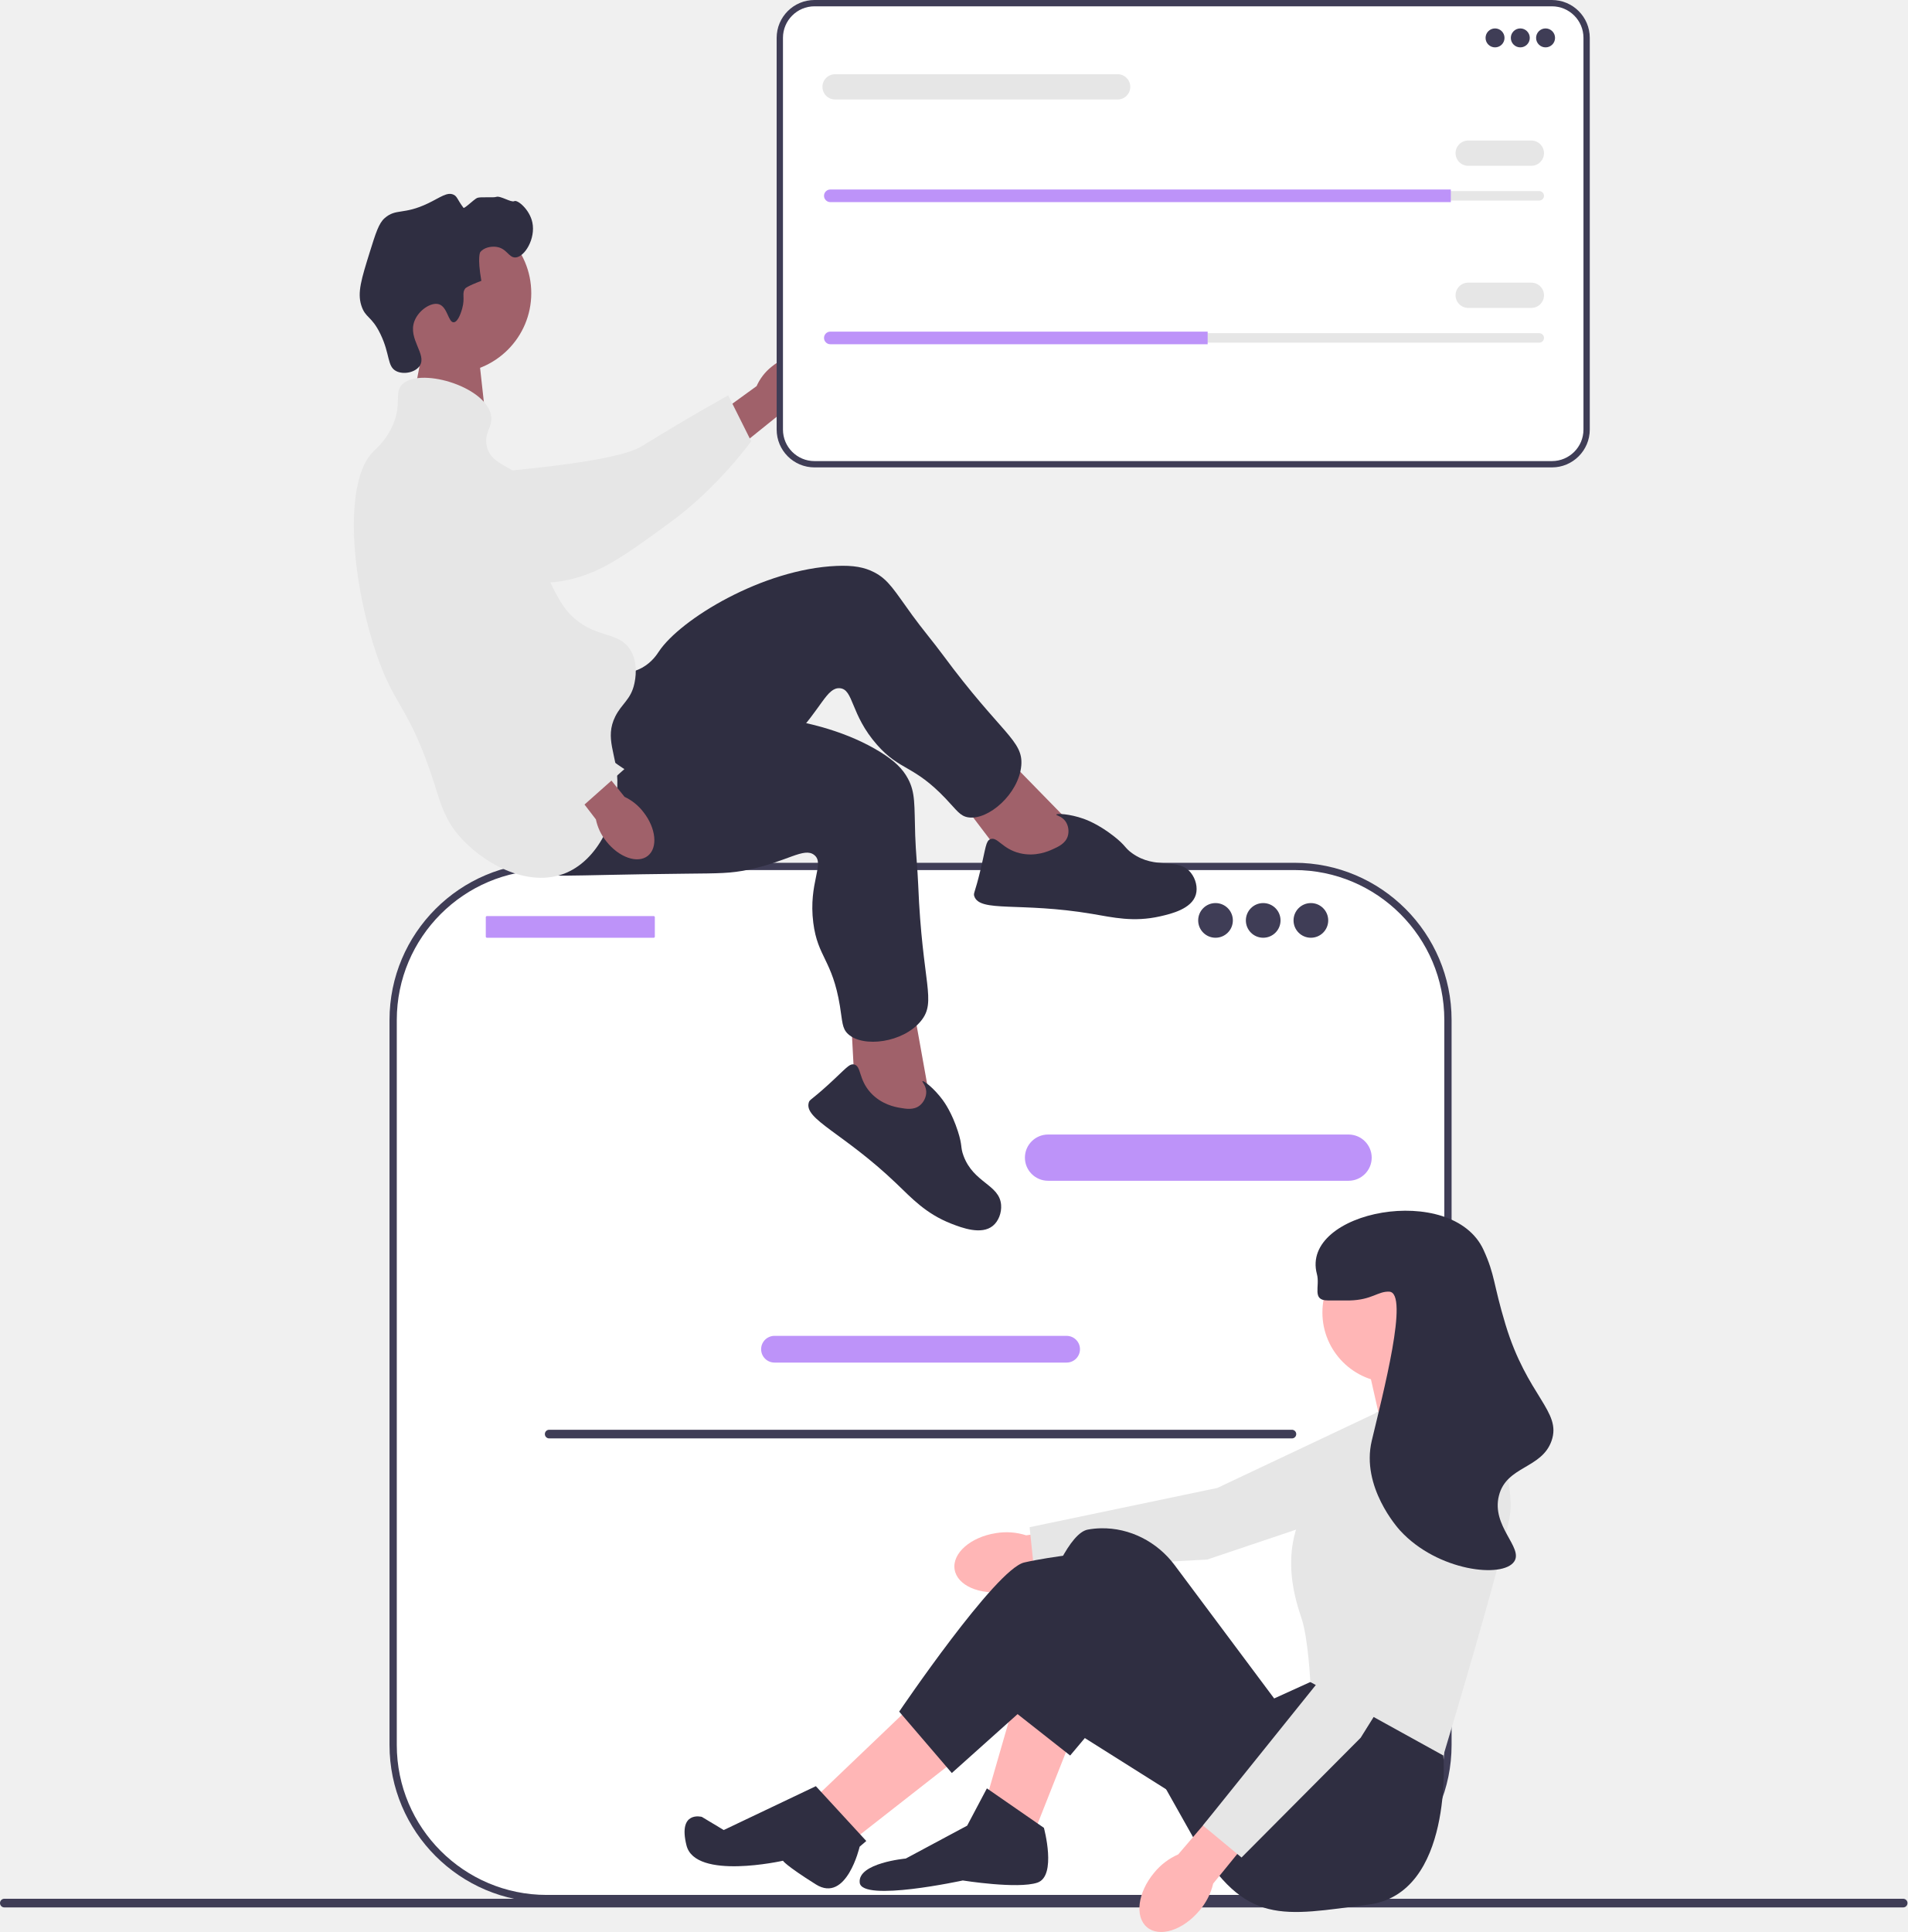
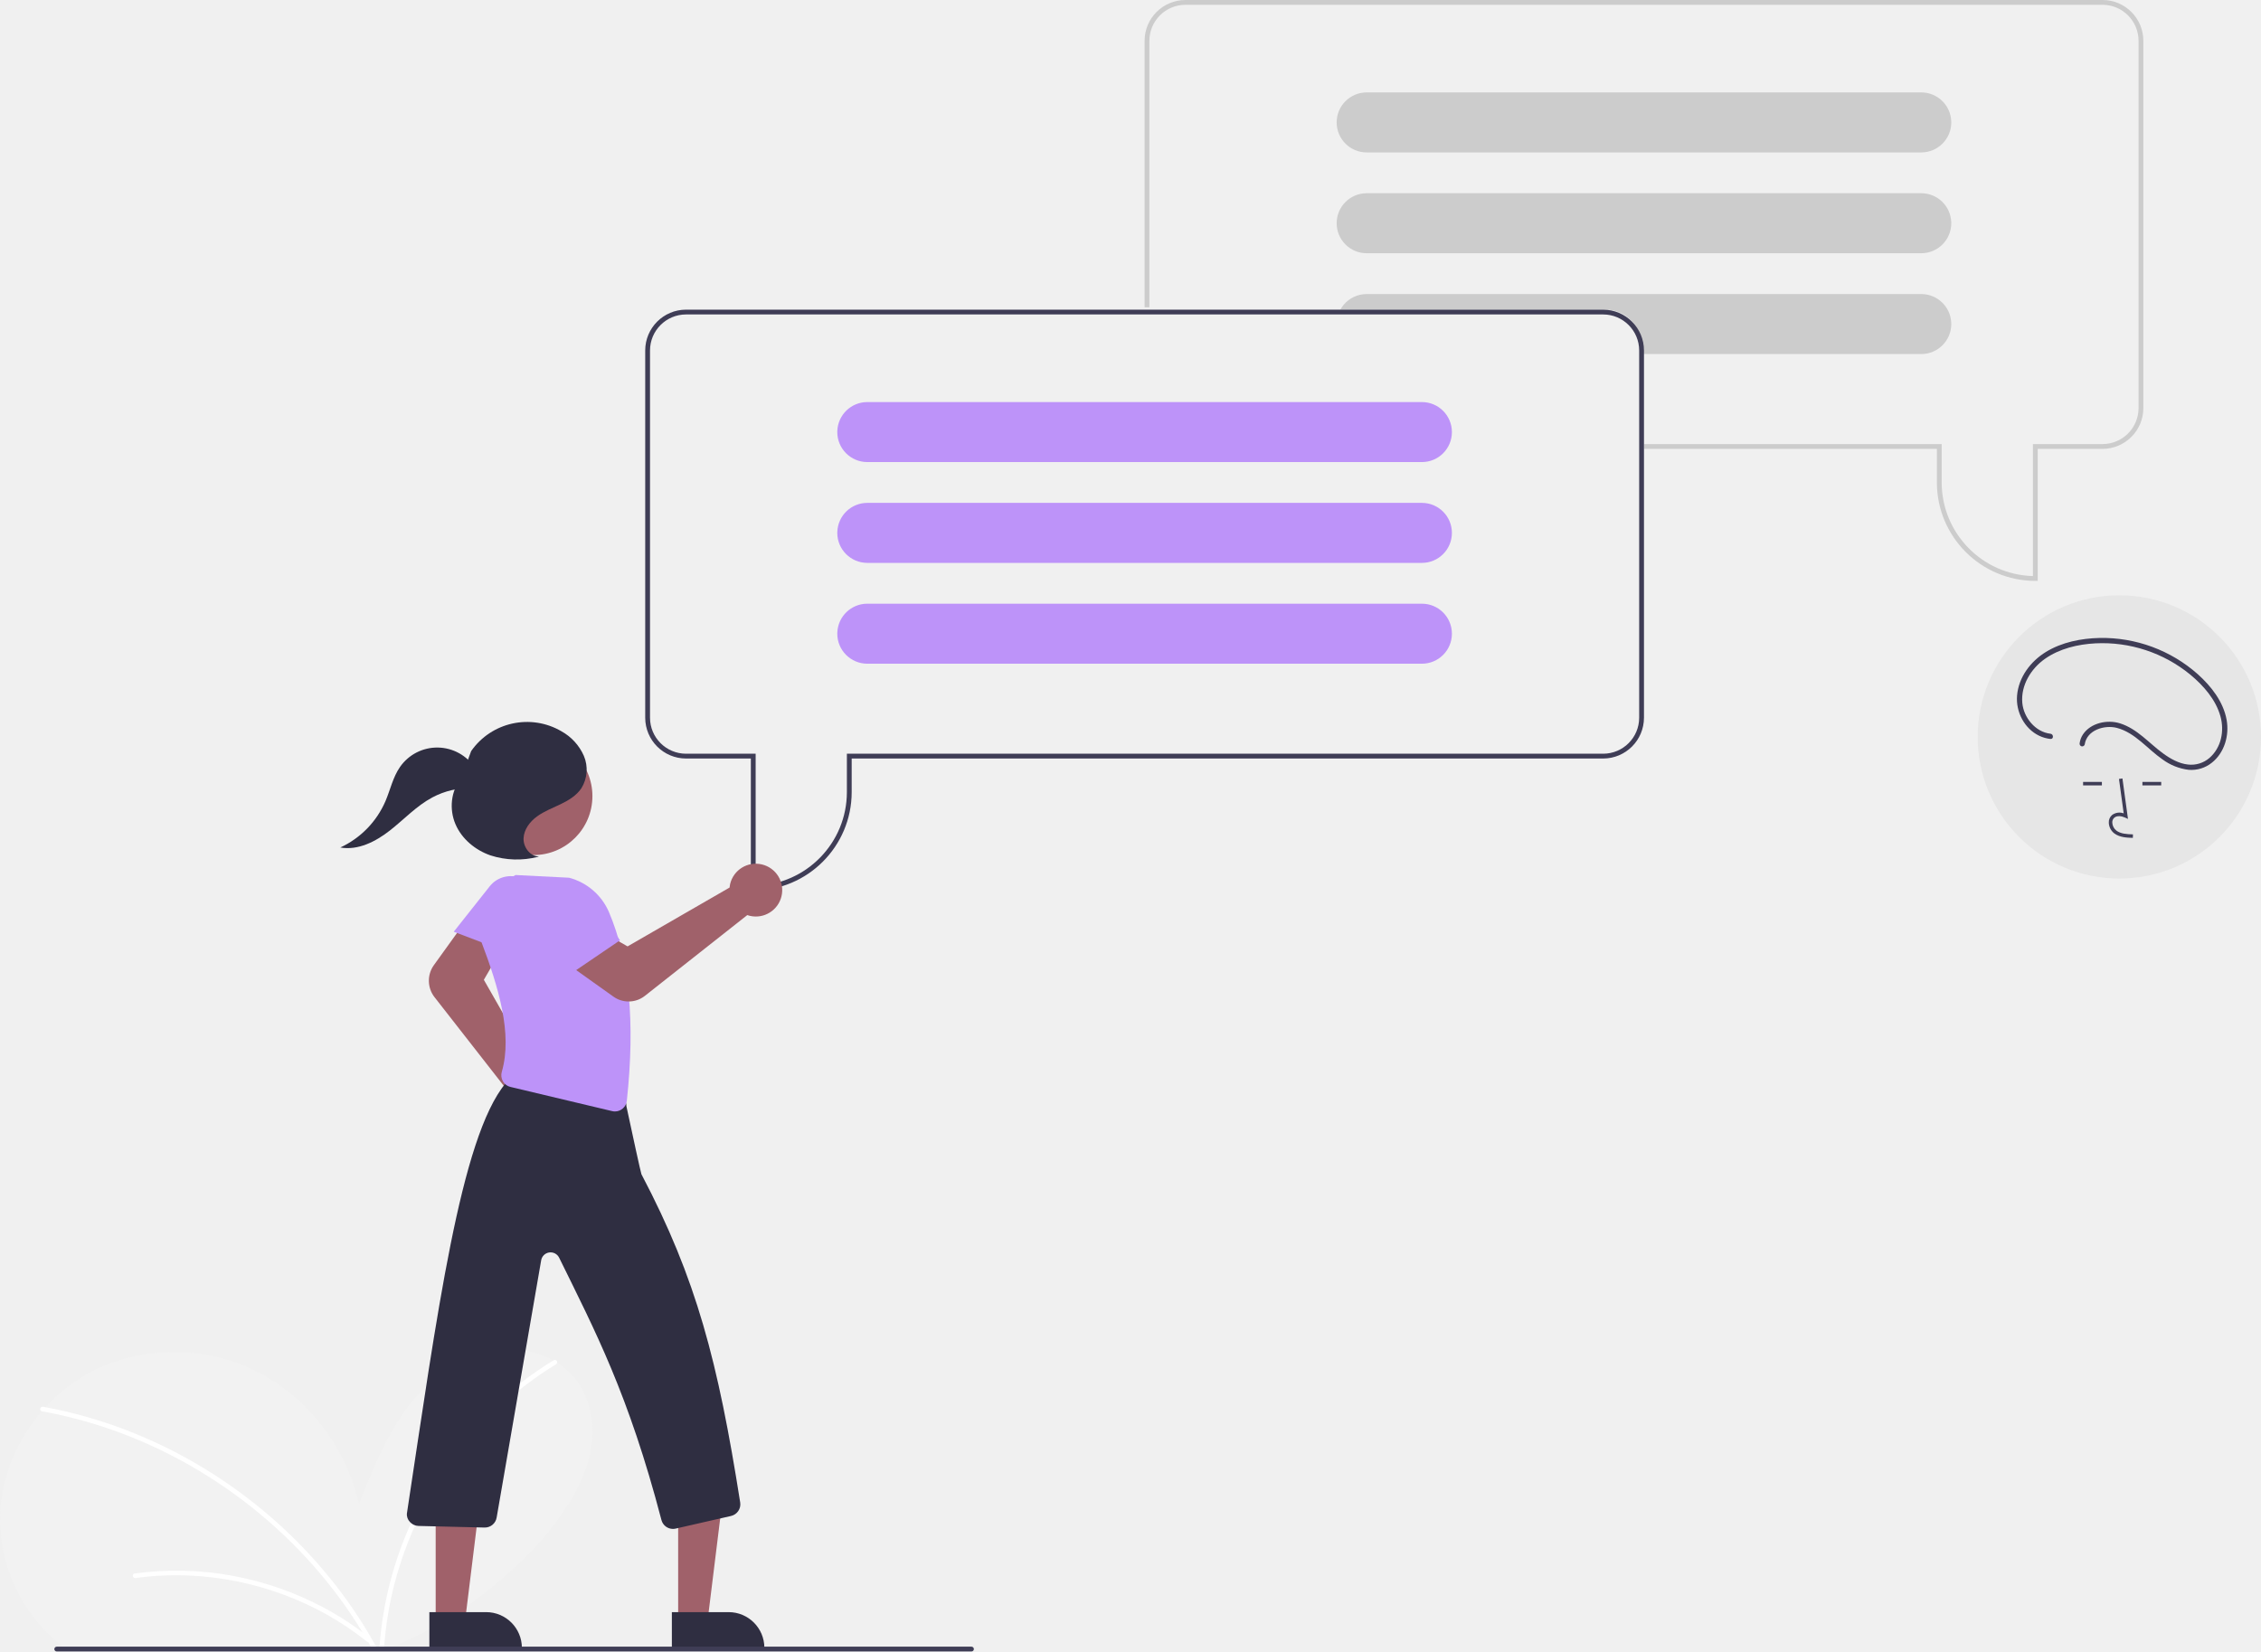
- <svg xmlns="http://www.w3.org/2000/svg" width="524.67" height="531.397" viewBox="0 0 524.67 531.397">
-   <polygon points="117.675 88.744 113.675 109.744 133.618 115.366 131.14 92.946 117.675 88.744" fill="#a0616a" />
-   <path d="M0,523.445c0,.66,.53,1.19,1.19,1.19H523.48c.66,0,1.19-.53,1.19-1.19,0-.66-.53-1.19-1.19-1.19H1.19c-.66,0-1.19,.53-1.19,1.19Z" fill="#3f3d56" />
-   <g>
-     <path d="M356.038,238.309H150.369c-23.323,0-42.23,18.907-42.23,42.23v199.433c0,23.323,18.907,42.23,42.23,42.23h205.669c23.323,0,42.23-18.907,42.23-42.23v-199.433c0-23.323-18.907-42.23-42.23-42.23v0Z" fill="#fff" />
-     <path d="M356.038,523.201H150.369c-23.837,0-43.23-19.393-43.23-43.229v-199.433c0-23.837,19.393-43.23,43.23-43.23h205.669c23.837,0,43.23,19.393,43.23,43.23v199.433c0,23.837-19.393,43.229-43.23,43.229h-0ZM150.369,239.309c-22.734,0-41.23,18.496-41.23,41.23v199.433c0,22.734,18.496,41.229,41.23,41.229h205.669c22.734,0,41.23-18.495,41.23-41.229v-199.433c0-22.734-18.496-41.23-41.23-41.23H150.369v-0Z" fill="#3f3d56" />
-     <path d="M370.936,324.77h-82.668c-3.506,0-6.359-2.853-6.359-6.359s2.853-6.359,6.359-6.359h82.668c3.506,0,6.359,2.853,6.359,6.359s-2.853,6.359-6.359,6.359h0Z" fill="#bd93f9" />
-     <path d="M293.382,374.777h-80.357c-2.026,0-3.674-1.648-3.674-3.674s1.648-3.674,3.674-3.674h80.357c2.026,0,3.674,1.648,3.674,3.674s-1.648,3.674-3.674,3.674v0Z" fill="#bd93f9" />
-     <rect x="133.618" y="251.967" width="46.498" height="5.961" rx=".31" ry=".31" fill="#bd93f9" />
-     <circle cx="334.336" cy="253.159" r="4.769" fill="#3f3d56" />
-     <circle cx="347.451" cy="253.159" r="4.769" fill="#3f3d56" />
-     <circle cx="360.566" cy="253.159" r="4.769" fill="#3f3d56" />
-     <path d="M149.868,394.445c0,.66,.53,1.19,1.19,1.19h204.29c.66,0,1.19-.53,1.19-1.19,0-.66-.53-1.19-1.19-1.19H151.058c-.66,0-1.19,.53-1.19,1.19Z" fill="#3f3d56" />
-   </g>
-   <g>
-     <path id="uuid-d0b76542-8f08-4363-846d-0cc3b89caf22-445" d="M212.173,100.917c4.349-3.594,9.729-4.263,12.015-1.494,2.287,2.768,.614,7.924-3.737,11.519-1.718,1.46-3.761,2.487-5.958,2.995l-18.62,14.994-6.85-8.888,19.083-13.838c.914-2.062,2.308-3.875,4.066-5.288h-0Z" fill="#a0616a" />
-     <path d="M104.553,134.747c-.009-.663-.003-6.447,4.279-10.103,4.919-4.199,11.86-2.5,14.294-1.904,5.624,1.377,6.085,3.79,11.366,6.268,9.88,4.637-2.499,2.264,3.38,.777,2.035-.515,31.312-2.545,38.6-7.031,14.174-8.724,23.831-14.013,23.831-14.013l6.313,12.626s-9.129,12.694-21.977,22.097c-13.179,9.646-19.769,14.469-29.783,16.332-.862,.16-22.072,3.782-39.155-8.981-3.897-2.911-11.036-8.245-11.147-16.07v0Z" fill="#e6e6e6" />
-     <circle cx="124.136" cy="80.643" r="21.993" fill="#a0616a" />
-     <g>
-       <polygon points="296.375 228.398 273.725 205.213 262.034 217.409 278.908 239.639 295.646 241.553 296.375 228.398" fill="#a0616a" />
-       <path d="M167.046,184.922c1.325,.11,5.535,.953,9.558-1.26,2.746-1.511,4.155-3.757,4.63-4.472,5.901-8.863,28.552-22.684,48.881-23.535,4.604-.193,7.634,.341,10.388,1.776,3.905,2.036,5.464,4.952,10.42,11.783,2.711,3.737,5.71,7.257,8.454,10.97,16.062,21.736,22.151,23.443,21.529,30.411-.69,7.732-9.029,15.067-14.571,14.22-2.27-.347-3.149-1.925-6.181-5.12-8.891-9.368-12.57-7.637-18.9-14.812-7.391-8.377-6.423-15.323-10.279-15.591-3.576-.249-5.095,5.677-12.729,13.548-3.493,3.602-5.98,5.254-13.559,10.511-29.511,20.473-29.982,21.912-35.937,23.544-2.606,.714-21.1,5.785-27.688-2.284-10.31-12.627,14.046-50.682,25.983-49.69l0,0Z" fill="#2f2e41" />
-       <path d="M289.45,233.637c1.666-.748,3.614-1.623,4.24-3.634,.424-1.361,.18-3.039-.697-4.198-1.011-1.338-2.508-1.514-2.448-1.751,.092-.36,3.632-.22,7.517,1.154,.733,.259,4.055,1.473,8.28,4.772,3.385,2.643,2.93,3.173,5.053,4.697,6.516,4.678,12.628,.991,16.154,5.378,1.361,1.693,1.941,4.097,1.369,6.04-1.15,3.903-6.743,5.246-9.8,5.94-7.362,1.67-12.933,.307-18.752-.674-19.787-3.334-30.904-.298-32.392-4.881-.282-.868,.176-.794,1.702-7.16,1.506-6.284,1.456-8.01,2.739-8.513,1.93-.757,3.227,2.688,8.089,3.867,4.309,1.045,7.865-.552,8.944-1.036l-0-0Z" fill="#2f2e41" />
-     </g>
-     <g>
-       <polygon points="256.108 304.243 250.385 272.34 233.862 275.866 235.343 303.736 248.118 314.719 256.108 304.243" fill="#a0616a" />
-       <path d="M173.508,195.645c1.034,.835,4.044,3.897,8.617,4.325,3.121,.292,5.548-.776,6.342-1.1,9.86-4.02,36.364-2.737,53.662,7.974,3.917,2.426,6.125,4.569,7.598,7.303,2.088,3.877,1.741,7.166,2.006,15.601,.145,4.614,.65,9.211,.835,13.824,1.085,27.005,5.165,31.836,.737,37.253-4.913,6.01-15.932,7.397-20.042,3.584-1.683-1.561-1.524-3.361-2.239-7.707-2.097-12.744-6.112-13.378-7.321-22.869-1.411-11.082,3.29-16.286,.25-18.673-2.819-2.214-7.404,1.836-18.141,4.063-4.913,1.019-7.899,.989-17.122,1.084-35.915,.369-37.113,1.295-42.957-.698-2.557-.872-20.707-7.062-21.628-17.438-1.44-16.237,40.082-34.049,49.402-26.526l0-0Z" fill="#2f2e41" />
-       <path d="M247.436,304.689c1.798,.316,3.901,.687,5.549-.626,1.115-.888,1.855-2.414,1.781-3.865-.086-1.675-1.225-2.661-1.042-2.823,.279-.246,3.128,1.858,5.572,5.176,.461,.626,2.528,3.496,4.172,8.598,1.317,4.088,.643,4.27,1.543,6.723,2.765,7.53,9.893,7.911,10.347,13.521,.175,2.165-.694,4.48-2.26,5.767-3.143,2.584-8.525,.555-11.444-.588-7.029-2.752-10.874-7.009-15.138-11.087-14.5-13.87-25.404-17.6-24.062-22.228,.254-.876,.591-.558,5.429-4.969,4.775-4.354,5.703-5.81,7.046-5.506,2.023,.457,1.16,4.036,4.522,7.742,2.979,3.284,6.818,3.96,7.983,4.165h0Z" fill="#2f2e41" />
-     </g>
-     <path d="M127.135,84.847c.856-3.063-.219-4.179,.877-5.554,0-0,.441-.553,4.384-2.046h0c-1.163-6.75-.292-7.892-.292-7.892,1.004-1.316,3.015-1.634,4.384-1.461,2.896,.364,3.408,2.982,5.261,2.923,2.56-.081,5.63-5.205,4.677-9.646-.777-3.622-4.129-6.313-4.969-5.846-.833,.463-3.832-1.578-4.969-1.169-.777,.279-4.432-.092-5.261,.292-.905,.42-3.498,3.035-3.745,2.705-1.722-2.289-1.686-3.089-2.685-3.582-1.771-.874-3.696,.742-7.015,2.338-6.83,3.285-8.829,1.325-11.984,4.092-1.594,1.398-2.448,4.069-4.092,9.353-2.299,7.391-3.449,11.086-2.338,14.615,1.132,3.598,2.8,2.815,5.261,7.892,2.74,5.651,1.796,8.936,4.384,10.23,2.001,1,5.216,.364,6.43-1.461,2.079-3.125-3.294-7.352-1.461-12.276,1.125-3.023,4.595-5.315,6.723-4.677,2.406,.722,2.583,5.036,4.092,4.969,1.292-.057,2.189-3.266,2.338-3.8l-0-0Z" fill="#2f2e41" />
-     <path d="M110.474,105.892c4.5-5.046,22.832,.177,24.553,8.184,.708,3.294-1.905,4.684-1.169,8.476,1.076,5.547,7.169,5.169,11.692,10.815,6.421,8.016-.194,15.852,7.015,29.229,1.54,2.859,2.839,5.268,5.554,7.6,6.23,5.351,12.027,3.516,15.199,8.476,2.372,3.71,1.397,8.282,1.169,9.353-.936,4.392-3.473,5.462-5.261,9.061-2.975,5.988,.393,10.384,.585,17.538,.239,8.951-4.517,21.358-14.03,25.429-10.687,4.574-23.577-3.001-29.814-10.523-3.722-4.488-4.802-8.628-6.43-13.738-7.277-22.837-11.388-20.772-16.953-38.875-6.362-20.695-7.612-44.941,0-52.613,1.009-1.017,3.786-3.367,5.554-7.6,2.379-5.695,.324-8.556,2.338-10.815h0Z" fill="#e6e6e6" />
-     <g>
-       <path id="uuid-35da8825-ceb1-46f8-a8e3-884fcc945dd4-446" d="M176.973,223.359c3.489,4.433,4.03,9.827,1.208,12.047-2.822,2.22-7.937,.426-11.427-4.01-1.418-1.753-2.396-3.819-2.852-6.028l-14.547-18.971,7.517-5.733,14.911,18.503c2.04,.962,3.819,2.4,5.19,4.191h-0Z" fill="#a0616a" />
-       <path d="M123.697,125.123c.647-.145,6.311-1.319,10.763,2.127,5.115,3.959,4.867,11.1,4.78,13.605-.201,5.786-2.468,6.73-3.817,12.406-2.524,10.619,2.283,20.487,4.938,25.939,.919,1.887,3.872,7.662,9.75,13.881,11.432,12.095,21.632,18.46,21.632,18.46l-10.958,9.74s-17.455-5.32-29.282-15.979c-12.132-10.934-30.789-49.619-34.657-59.043-.333-.812,4.385,12.382,13.393-6.946,2.055-4.409,5.82-12.486,13.457-14.192h-0Z" fill="#e6e6e6" />
-     </g>
-   </g>
-   <g>
-     <path id="uuid-ba1531a6-e7ab-4297-b996-1d676f43fe3f-447" d="M273.945,421.686c-6.965,1.068-12.06,5.527-11.38,9.959,.68,4.433,6.877,7.159,13.845,6.09,2.789-.389,5.444-1.44,7.744-3.065l29.454-4.896-1.966-11.643-29.388,4.159c-2.682-.862-5.531-1.069-8.309-.604h-0Z" fill="#ffb6b6" />
-     <polygon points="400.87 385.395 389.449 409.63 332.034 428.958 284.392 431.499 283.199 420.056 334.832 409.26 387.815 384.223 400.87 385.395" fill="#e6e6e6" />
-     <polygon points="294.976 477.416 284.722 503.351 271.453 494.304 279.294 467.162 294.976 477.416" fill="#ffb6b6" />
-     <polygon points="252.152 467.765 225.01 493.701 235.866 505.161 263.612 483.447 252.152 467.765" fill="#ffb6b6" />
-     <polygon points="405.957 383.323 405.655 381.212 398.719 367.641 375.799 373.673 380.021 392.37 405.957 383.323" fill="#ffb6b6" />
-     <path d="M396.306,473.797l.705,9.059s2.914,37.987-20.609,41.003-33.777,6.032-47.649-17.492l-21.714-38.602-12.683,15.091-16.872-13.281s12.063-47.046,21.714-48.856c1.206-.226,2.413-.339,3.6-.364,7.989-.166,15.521,3.741,20.301,10.145l27.367,36.662,9.952-4.524,35.888,11.158v-0Z" fill="#2f2e41" />
-     <path d="M266.024,502.145l5.428-10.254,15.682,10.857s3.619,13.269-1.809,15.079-20.507-.603-20.507-.603c0,0-27.745,6.032-28.348,.603s12.666-6.635,12.666-6.635l16.888-9.047,0-0Z" fill="#2f2e41" />
-     <path d="M325.134,494.907l-41.919-26.413-21.412,19.175-14.476-16.888s26.539-39.205,34.38-41.015,20.507-3.016,20.507-3.016l38.602,35.586-15.682,32.571v-0Z" fill="#2f2e41" />
-     <path d="M224.406,491.288l13.873,15.079-1.829,1.565s-3.599,15.675-12.043,10.372-9.047-6.509-9.047-6.509c0,0-24.126,5.428-26.539-4.222s4.222-7.841,4.222-7.841l6.024,3.619,25.34-12.063,0,0Z" fill="#2f2e41" />
-     <circle cx="383.037" cy="361.006" r="19.301" fill="#ffb6b6" />
-     <path d="M378.513,388.45l27.745-8.444s10.857,25.333,9.047,36.793c-1.809,11.46-18.295,66.058-18.295,66.058l-36.593-20.218s-.603-12.063-2.413-17.492-7.539-22.015,5.127-35.888,15.381-20.809,15.381-20.809l-0,0Z" fill="#e6e6e6" />
-     <g>
-       <path id="uuid-375aaccb-22f9-42b6-a352-baabb12db8d2-448" d="M317.448,515.102c-4.515,5.41-5.384,12.124-1.941,14.997,3.443,2.873,9.894,.816,14.41-4.596,1.834-2.137,3.129-4.682,3.777-7.423l18.842-23.162-9.178-7.428-19.281,22.565c-2.581,1.128-4.854,2.859-6.629,5.046l0-0Z" fill="#ffb6b6" />
-       <polygon points="399.795 400.619 406.353 426.595 374.256 477.974 341.49 510.905 330.869 502.094 363.915 460.977 388.963 408 399.795 400.619" fill="#e6e6e6" />
-     </g>
-     <path d="M365.244,357.689c4.95-.012,5.231,.021,6.032,0,6.139-.162,7.745-2.577,10.857-2.413,5.554,.294-1.776,28.141-4.825,41.015-2.99,12.626,7.115,23.94,7.841,24.729,10.257,11.155,28.273,13.194,31.364,8.444,2.502-3.845-6.366-9.691-4.222-18.095,2.095-8.215,11.771-7.34,14.476-15.079,2.832-8.105-6.686-12.192-12.666-31.967-3.434-11.357-2.827-13.473-6.032-20.507-8.566-18.802-50.554-10.797-45.84,6.635,.912,3.372-1.515,7.249,3.016,7.238v-0Z" fill="#2f2e41" />
-   </g>
-   <g>
-     <path d="M426.876,128.561H224.026c-5.737,0-10.403-4.667-10.403-10.403V10.403c0-5.736,4.667-10.403,10.403-10.403h202.851c5.737,0,10.403,4.667,10.403,10.403V118.157c0,5.736-4.667,10.403-10.403,10.403Z" fill="#fff" />
-     <path d="M426.876,128.561H224.026c-5.737,0-10.403-4.667-10.403-10.403V10.403c0-5.736,4.667-10.403,10.403-10.403h202.851c5.737,0,10.403,4.667,10.403,10.403V118.157c0,5.736-4.667,10.403-10.403,10.403ZM224.026,1.737c-4.778,0-8.666,3.888-8.666,8.666V118.157c0,4.778,3.888,8.666,8.666,8.666h202.851c4.778,0,8.666-3.888,8.666-8.666V10.403c0-4.778-3.888-8.666-8.666-8.666H224.026Z" fill="#3f3d56" />
-     <circle cx="411.22" cy="10.424" r="2.606" fill="#3f3d56" />
-     <circle cx="418.169" cy="10.424" r="2.606" fill="#3f3d56" />
-     <circle cx="425.119" cy="10.424" r="2.606" fill="#3f3d56" />
-     <path d="M228.389,52.554c-.719,0-1.303,.584-1.303,1.303,0,.35,.135,.674,.381,.914,.248,.254,.572,.389,.922,.389h194.992c.719,0,1.303-.584,1.303-1.303,0-.35-.135-.674-.381-.914-.248-.254-.572-.389-.922-.389H228.389Z" fill="#e6e6e6" />
-     <path d="M399.059,52.119v3.475H228.389c-.478,0-.912-.191-1.225-.513-.321-.313-.513-.747-.513-1.225,0-.956,.782-1.737,1.737-1.737h170.67Z" fill="#bd93f9" />
-     <path d="M421.21,45.604h-17.373c-1.916,0-3.475-1.558-3.475-3.475s1.559-3.475,3.475-3.475h17.373c1.916,0,3.475,1.558,3.475,3.475s-1.559,3.475-3.475,3.475Z" fill="#e6e6e6" />
-     <path d="M307.416,27.363h-77.724c-1.916,0-3.475-1.558-3.475-3.475s1.559-3.475,3.475-3.475h77.724c1.916,0,3.475,1.558,3.475,3.475s-1.559,3.475-3.475,3.475Z" fill="#e6e6e6" />
-     <path d="M228.389,91.643c-.719,0-1.303,.584-1.303,1.303,0,.35,.135,.674,.381,.914,.248,.254,.572,.389,.922,.389h194.992c.719,0,1.303-.584,1.303-1.303,0-.35-.135-.674-.381-.914-.248-.254-.572-.389-.922-.389H228.389Z" fill="#e6e6e6" />
-     <path d="M332.173,91.209v3.475h-103.783c-.478,0-.912-.191-1.225-.513-.321-.313-.513-.747-.513-1.225,0-.956,.782-1.737,1.737-1.737h103.783Z" fill="#bd93f9" />
-     <path d="M421.21,84.694h-17.373c-1.916,0-3.475-1.558-3.475-3.475s1.559-3.475,3.475-3.475h17.373c1.916,0,3.475,1.558,3.475,3.475s-1.559,3.475-3.475,3.475Z" fill="#e6e6e6" />
-   </g>
+ <svg xmlns="http://www.w3.org/2000/svg" data-name="Layer 1" width="941.739" height="688" viewBox="0 0 941.739 688">
+   <path d="M977.87,348h-1a41.047,41.047,0,0,1-41-41V293h-122v-2h124v16a39.047,39.047,0,0,0,38,38.987V291h29a15.017,15.017,0,0,0,15-15V123a15.017,15.017,0,0,0-15-15h-382a15.017,15.017,0,0,0-15,15V234h-2V123a17.019,17.019,0,0,1,17-17h382a17.019,17.019,0,0,1,17,17V276a17.019,17.019,0,0,1-17,17h-27Z" transform="translate(-129.1304 -106)" fill="#ccc" />
+   <path d="M941.85,156.51a12.497,12.497,0,0,0-12.48-12.01h-231a12.5,12.5,0,0,0,0,25h231a12.517,12.517,0,0,0,12.5-12.5A4.011,4.011,0,0,0,941.85,156.51Z" transform="translate(-129.1304 -106)" fill="#ccc" />
+   <path d="M941.85,198.51a12.497,12.497,0,0,0-12.48-12.01h-231a12.5,12.5,0,0,0,0,25h231a12.517,12.517,0,0,0,12.5-12.5A4.011,4.011,0,0,0,941.85,198.51Z" transform="translate(-129.1304 -106)" fill="#ccc" />
+   <path d="M941.85,240.51a12.497,12.497,0,0,0-12.48-12.01h-231a12.491,12.491,0,0,0-9.6,4.5,13.065,13.065,0,0,0-1.36,2h110.46a15.018,15.018,0,0,1,15,15v3.5h116.5a12.517,12.517,0,0,0,12.5-12.5A4.011,4.011,0,0,0,941.85,240.51Z" transform="translate(-129.1304 -106)" fill="#ccc" />
+   <path d="M153.648,790.705c.544.447,1.088.874,1.645,1.295H292.697q1.535-.632,3.057-1.295A161.801,161.801,0,0,0,335.828,765.755c8.012-6.788,15.383-13.796,20.727-20.364,7.455-9.165,14.321-19.153,17.514-30.533,3.187-11.38,2.235-24.425-4.884-33.862a30.309,30.309,0,0,0-7.999-7.326c-.512-.324-1.03-.635-1.561-.926a39.856,39.856,0,0,0-28.92-3.478c-13.764,3.556-25.202,13.485-33.363,25.131-8.161,11.639-13.459,25.008-18.68,38.228-5.298-23.596-21.342-44.73-43.014-55.476-21.666-10.745-48.584-10.616-69.79,1.023a70.141,70.141,0,0,0-17.844,14.055c-.511.551-1.01,1.114-1.503,1.684-10.344,11.976-16.814,27.314-17.345,43.131A67.606,67.606,0,0,0,153.648,790.705Z" transform="translate(-129.1304 -106)" fill="#f2f2f2" />
+   <path d="M287.205,792h1.943c.026-.434.058-.861.097-1.295a145.203,145.203,0,0,1,4.249-25.092,154.683,154.683,0,0,1,24.814-52.114A148.065,148.065,0,0,1,360.732,674.338a.92.92,0,0,0,.453-.667.969.969,0,0,0-1.431-1.01,1.464,1.464,0,0,0-.129.084,146.678,146.678,0,0,0-25.986,20.157,156.031,156.031,0,0,0-33.493,48.014,151.299,151.299,0,0,0-12.838,49.789C287.269,791.139,287.237,791.573,287.205,792Z" transform="translate(-129.1304 -106)" fill="#fff" />
+   <path d="M146.51,693.912a.12.12,0,0,0,.045.013c1.418.259,2.844.531,4.256.823a192.264,192.264,0,0,1,33.894,10.292,200.016,200.016,0,0,1,31.414,16.193,203.241,203.241,0,0,1,28.143,21.426,199.186,199.186,0,0,1,23.959,25.986A192.68,192.68,0,0,1,282.865,790.705c.246.427.486.861.726,1.295H285.812c-.233-.434-.473-.868-.719-1.295A194.262,194.262,0,0,0,266.97,763.935a201.333,201.333,0,0,0-24.814-25.746,205.867,205.867,0,0,0-28.745-20.908,201.988,201.988,0,0,0-32.074-15.649,192.434,192.434,0,0,0-33.325-9.405c-.317-.058-.628-.117-.946-.175C145.856,691.832,145.338,693.659,146.51,693.912Z" transform="translate(-129.1304 -106)" fill="#fff" />
+   <path d="M185.149,761.525a128.393,128.393,0,0,1,40.705.918,131.058,131.058,0,0,1,38.326,13.4,126.431,126.431,0,0,1,19.126,12.636c.977.78-.406,2.147-1.374,1.374a125.531,125.531,0,0,0-34.838-19.584,129.312,129.312,0,0,0-38.904-7.892,123.76,123.76,0,0,0-22.525,1.022,1.006,1.006,0,0,1-1.195-.679.978.978,0,0,1,.679-1.195Z" transform="translate(-129.1304 -106)" fill="#fff" />
+   <path d="M796.87,235h-382a17.024,17.024,0,0,0-17,17V405a17.024,17.024,0,0,0,17,17h27v55h1a41.043,41.043,0,0,0,41-41V422h313a17.024,17.024,0,0,0,17-17V252A17.024,17.024,0,0,0,796.87,235Zm15,170a15.018,15.018,0,0,1-15,15h-315v16a39.057,39.057,0,0,1-38,38.99V420h-29a15.018,15.018,0,0,1-15-15V252a15.018,15.018,0,0,1,15-15h382a15.018,15.018,0,0,1,15,15Z" transform="translate(-129.1304 -106)" fill="#3f3d56" />
+   <path d="M721.37,273.5h-231a12.497,12.497,0,0,0-12.48,12.01,4.011,4.011,0,0,0-.02.49,12.518,12.518,0,0,0,12.5,12.5h231a12.5,12.5,0,0,0,0-25Z" transform="translate(-129.1304 -106)" fill="#bd93f9" />
+   <path d="M721.37,315.5h-231a12.497,12.497,0,0,0-12.48,12.01,4.011,4.011,0,0,0-.02.49,12.518,12.518,0,0,0,12.5,12.5h231a12.5,12.5,0,1,0,0-25Z" transform="translate(-129.1304 -106)" fill="#bd93f9" />
+   <path d="M721.37,357.5h-231a12.497,12.497,0,0,0-12.48,12.01,4.011,4.011,0,0,0-.02.49,12.518,12.518,0,0,0,12.5,12.5h231a12.5,12.5,0,1,0,0-25Z" transform="translate(-129.1304 -106)" fill="#bd93f9" />
+   <path d="M353.856,578.72a10.706,10.706,0,0,1-1.347-.084,11.003,11.003,0,0,1-9.36-13.49,10.507,10.507,0,0,1,.311-1.035L310.096,521.397a11.149,11.149,0,0,1-.26-13.309l11.687-16.232,15.275,11.785-6.137,10.542,24.303,42.599a10.588,10.588,0,0,1,1.451.236,11.003,11.003,0,0,1-2.559,21.701Z" transform="translate(-129.1304 -106)" fill="#a0616a" />
+   <polygon points="282.467 675.118 294.727 675.117 300.559 627.829 282.465 627.83 282.467 675.118" fill="#a0616a" />
+   <path d="M408.97,777.614h38.531a0,0,0,0,1,0,0v14.887a0,0,0,0,1,0,0H423.857A14.887,14.887,0,0,1,408.97,777.614v0A0,0,0,0,1,408.97,777.614Z" transform="translate(727.3768 1464.095) rotate(179.9974)" fill="#2f2e41" />
+   <polygon points="181.467 675.118 193.727 675.117 199.559 627.829 181.465 627.83 181.467 675.118" fill="#a0616a" />
+   <path d="M307.97,777.614h38.531a0,0,0,0,1,0,0v14.887a0,0,0,0,1,0,0H322.857A14.887,14.887,0,0,1,307.97,777.614v0A0,0,0,0,1,307.97,777.614Z" transform="translate(525.3768 1464.1) rotate(179.9974)" fill="#2f2e41" />
+   <path d="M318.122,494.159l27.525,10.459,6.72-18.667a11.168,11.168,0,0,0-5.002-13.499h0a11.168,11.168,0,0,0-14.262,2.784Z" transform="translate(-129.1304 -106)" fill="#bd93f9" />
+   <path d="M409.418,742.945a4.953,4.953,0,0,1-4.792-3.726C390.9,686.708,376.963,660.388,362.019,629.953a3.974,3.974,0,0,0-7.495,1.156L336,738.158a4.982,4.982,0,0,1-5.035,4.218l-27.501-.67a4.933,4.933,0,0,1-3.538-1.601,4.484,4.484,0,0,1-1.304-3.647c12.456-82.145,22.263-156.501,41.123-179.185a6.684,6.684,0,0,1,1.775-1.207l-.572-.088c-.164-.025-.599-.092-.604-.53l-.005-.423.43-.082a5.57,5.57,0,0,1,2.021.304l43.044,6.625a4.972,4.972,0,0,1,4.214,5.024c2.34,10.947,5.926,27.471,6.247,28.285,22.966,43.662,31.877,78.043,41.14,136.752a4.986,4.986,0,0,1-3.812,5.619L410.539,742.818A5.029,5.029,0,0,1,409.418,742.945Z" transform="translate(-129.1304 -106)" fill="#2f2e41" />
+   <path d="M385.262,569.031a4.95,4.95,0,0,1-1.147-.135l-42.378-10.081a4.884,4.884,0,0,1-3.116-2.309,5.122,5.122,0,0,1-.484-3.983c4.57-15.843-1.422-35.483-8.579-54.346a26.005,26.005,0,0,1,14.219-27.588l.115-.056,22.25,1.123a24.992,24.992,0,0,1,16.567,14.18c8.576,20.071,11.031,45.825,7.506,78.735a4.986,4.986,0,0,1-4.953,4.461Z" transform="translate(-129.1304 -106)" fill="#bd93f9" />
+   <path d="M390.963,523.217a10.863,10.863,0,0,1-6.313-2.007l-16.414-11.699,11.711-15.332,10.572,6.086,42.481-24.507a10.571,10.571,0,0,1,.229-1.452,11,11,0,1,1,8.191,13.226,10.516,10.516,0,0,1-1.036-.306l-42.674,33.666A10.886,10.886,0,0,1,390.963,523.217Z" transform="translate(-129.1304 -106)" fill="#a0616a" />
+   <path d="M363.028,514.285,387.377,497.728l-11.443-16.207a11.168,11.168,0,0,0-13.929-3.64h0a11.168,11.168,0,0,0-5.894,13.283Z" transform="translate(-129.1304 -106)" fill="#bd93f9" />
+   <circle cx="222.188" cy="331.661" r="24.561" fill="#a0616a" />
+   <path d="M353.569,462.79c-3.686-.016-6.53-3.897-6.365-7.58s2.639-6.923,5.619-9.093,6.475-3.492,9.798-5.087,6.617-3.586,8.669-6.648a14.716,14.716,0,0,0,1.023-13.504,21.669,21.669,0,0,0-9.333-10.224,28.378,28.378,0,0,0-37.607,8.25l-4.208,11.458c-4.288,5.156-4.968,12.813-2.332,18.98s8.248,10.806,14.581,13.011a35.794,35.794,0,0,0,19.841.595" transform="translate(-129.1304 -106)" fill="#2f2e41" />
+   <path d="M327.03,426.017a18.849,18.849,0,0,0-31.292-.502c-2.955,4.25-4.027,9.49-6.059,14.251a37.768,37.768,0,0,1-18.797,19.303c7.377,1.297,14.727-2.456,20.625-7.073s11.085-10.254,17.69-13.786a33.289,33.289,0,0,1,16.918-3.886" transform="translate(-129.1304 -106)" fill="#2f2e41" />
+   <path d="M533.763,794h-381a1,1,0,1,1,0-2h381a1,1,0,0,1,0,2Z" transform="translate(-129.1304 -106)" fill="#3f3d56" />
+   <circle cx="882.739" cy="307" r="59" fill="#e6e6e6" />
+   <path d="M1017.496,455.052c-2.403-.067-5.394-.151-7.696-1.833a5.911,5.911,0,0,1-2.326-4.413,3.976,3.976,0,0,1,1.352-3.265,5.13,5.13,0,0,1,4.853-.699l-1.962-14.336,1.44-.197,2.306,16.854-1.202-.552c-1.394-.639-3.308-.965-4.497.04a2.554,2.554,0,0,0-.838,2.104,4.467,4.467,0,0,0,1.73,3.291c1.792,1.309,4.176,1.478,6.88,1.554Z" transform="translate(-129.1304 -106)" fill="#3f3d56" />
+   <rect x="867.638" y="325.742" width="7.828" height="1.454" fill="#3f3d56" />
+   <rect x="892.348" y="325.742" width="7.828" height="1.454" fill="#3f3d56" />
+   <path d="M983.168,411.671c-6.304-.719-11.186-6.759-11.723-12.888-.638-7.291,3.608-14.216,9.433-18.307,6.092-4.279,13.682-6.065,21.025-6.459a57.784,57.784,0,0,1,39.498,13.019c5.503,4.57,10.642,10.392,12.589,17.424,1.692,6.107.315,13.025-4.597,17.302a11.611,11.611,0,0,1-8.91,2.743c-3.811-.396-7.327-2.4-10.371-4.613-5.921-4.305-10.781-10.302-17.995-12.552-5.289-1.649-12.153-.198-15.385,4.585a8.706,8.706,0,0,0-1.39,3.647,1.129,1.129,0,0,0,.761,1.341,1.097,1.097,0,0,0,1.341-.761c.849-6.024,8.256-8.272,13.454-6.897,7.579,2.006,12.667,8.769,18.885,13.066a22.949,22.949,0,0,0,10.998,4.39,13.656,13.656,0,0,0,9.596-2.948c5.312-4.195,7.344-11.41,6.169-17.906-1.36-7.522-6.423-13.969-11.978-18.961a59.919,59.919,0,0,0-40.949-15.127c-7.684.177-15.702,1.763-22.323,5.824-6.421,3.94-11.385,10.531-12.033,18.192-.571,6.744,3.047,13.797,9.258,16.751a14.498,14.498,0,0,0,4.646,1.311c1.392.159,1.38-2.023,0-2.18Z" transform="translate(-129.1304 -106)" fill="#3f3d56" />
</svg>
